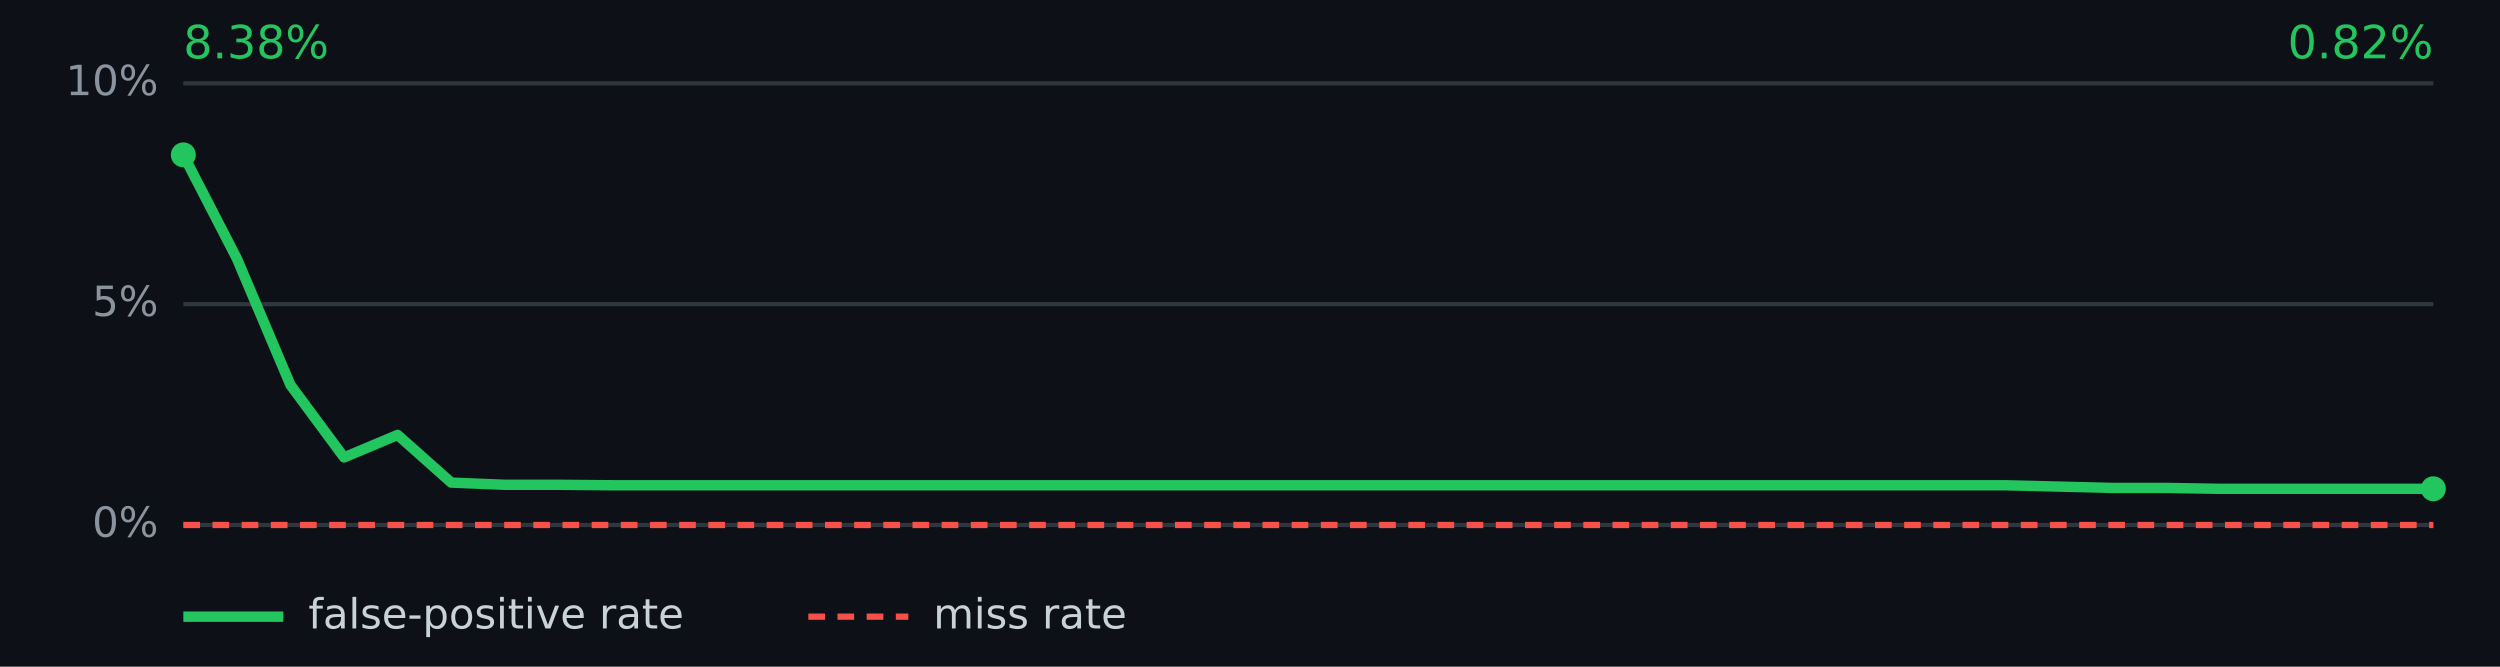
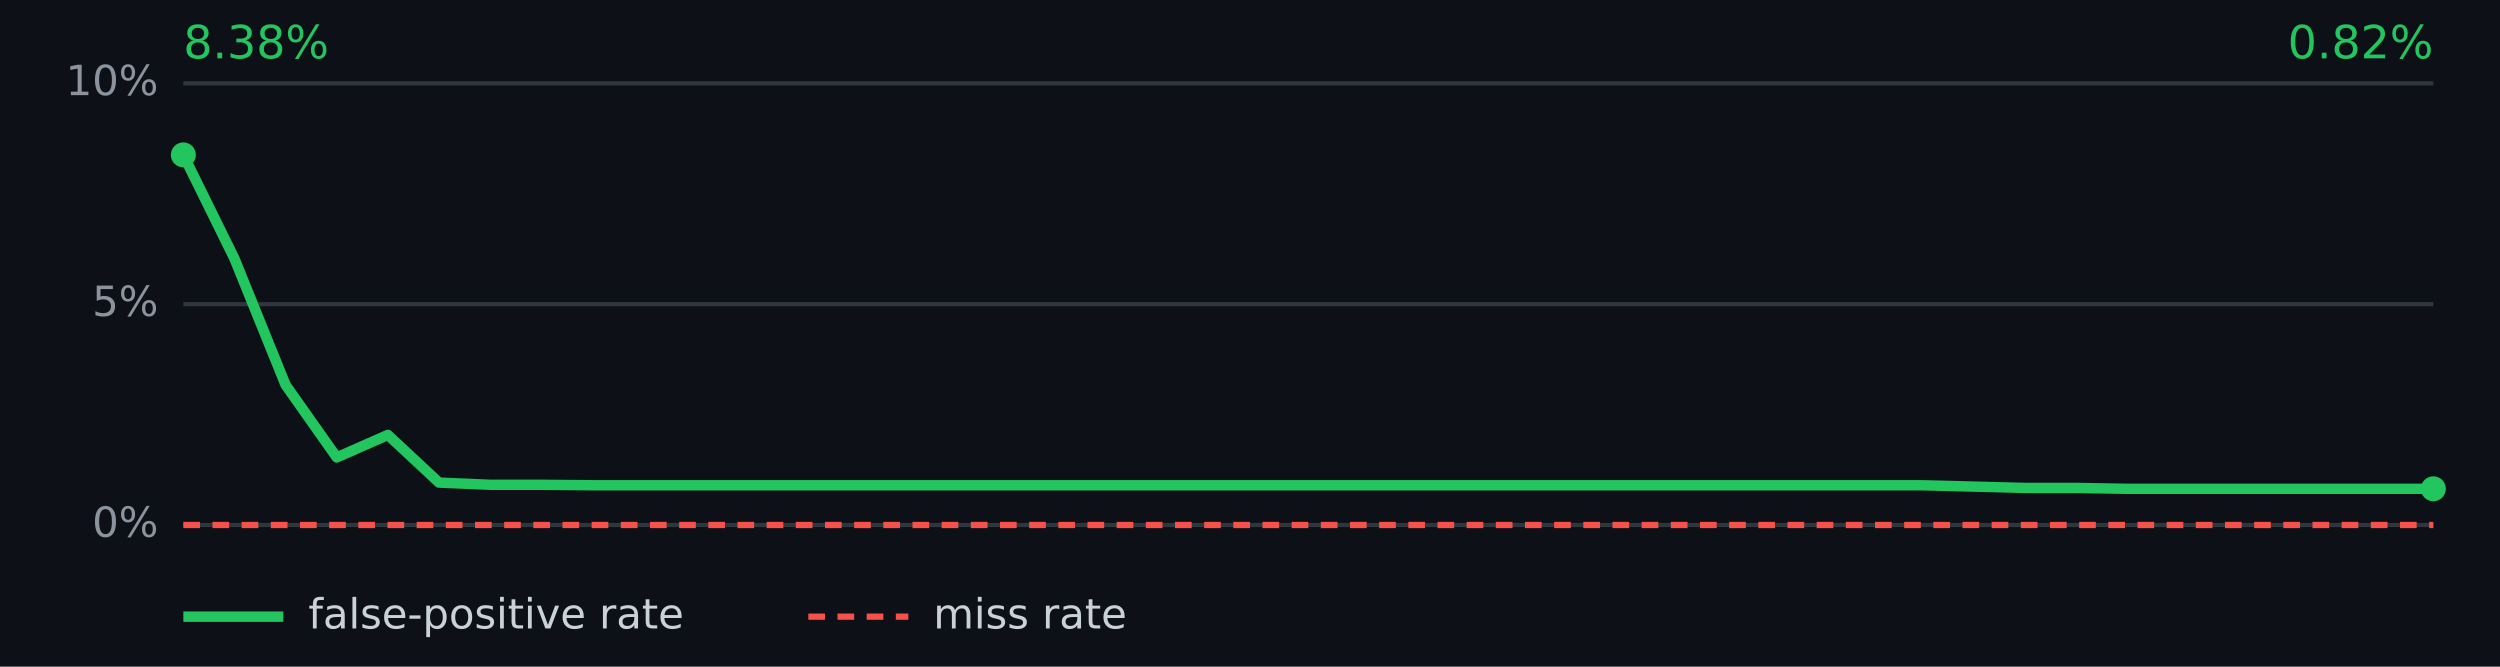
<svg xmlns="http://www.w3.org/2000/svg" width="600" height="160" role="img" aria-label="false-positive rate trend: 8.38% to 0.82%">
  <rect width="100%" height="160" fill="#0d1117" />
  <line x1="44" y1="20.00" x2="584" y2="20.00" stroke="#30363d" stroke-width="1" />
  <text x="38" y="20.00" font-family="Verdana,Geneva,DejaVu Sans,sans-serif" font-size="10" fill="#8b949e" text-anchor="end" dominant-baseline="middle">10%</text>
  <line x1="44" y1="73.00" x2="584" y2="73.00" stroke="#30363d" stroke-width="1" />
  <text x="38" y="73.00" font-family="Verdana,Geneva,DejaVu Sans,sans-serif" font-size="10" fill="#8b949e" text-anchor="end" dominant-baseline="middle">5%</text>
  <line x1="44" y1="126.00" x2="584" y2="126.00" stroke="#30363d" stroke-width="1" />
  <text x="38" y="126.00" font-family="Verdana,Geneva,DejaVu Sans,sans-serif" font-size="10" fill="#8b949e" text-anchor="end" dominant-baseline="middle">0%</text>
-   <polyline points="44.00,126.00 59.88,126.00 75.76,126.00 91.65,126.00 107.53,126.00 123.41,126.00 139.29,126.00 155.18,126.00 171.06,126.00 186.94,126.00 202.82,126.00 218.71,126.00 234.59,126.00 250.47,126.00 266.35,126.00 282.24,126.00 298.12,126.00 314.00,126.00 329.88,126.00 345.76,126.00 361.65,126.00 377.53,126.00 393.41,126.00 409.29,126.00 425.18,126.00 441.06,126.00 456.94,126.00 472.82,126.00 488.71,126.00 504.59,126.00 520.47,126.00 536.35,126.00 552.24,126.00 568.12,126.00 584.00,126.00" fill="none" stroke="#f85149" stroke-width="1.5" stroke-dasharray="4,3" />
-   <polyline points="44.00,37.17 56.86,62.08 69.71,92.40 82.57,109.78 95.43,104.38 108.29,115.82 121.14,116.35 134.00,116.35 146.86,116.46 159.71,116.46 172.57,116.46 185.43,116.46 198.29,116.46 211.14,116.46 224.00,116.46 236.86,116.46 249.71,116.46 262.57,116.46 275.43,116.46 288.29,116.46 301.14,116.46 314.00,116.46 326.86,116.46 339.71,116.46 352.57,116.46 365.43,116.46 378.29,116.46 391.14,116.46 404.00,116.46 416.86,116.46 429.71,116.46 442.57,116.46 455.43,116.46 468.29,116.46 481.14,116.46 494.00,116.78 506.86,117.10 519.71,117.10 532.57,117.31 545.43,117.31 558.29,117.31 571.14,117.31 584.00,117.31" fill="none" stroke="#22c55e" stroke-width="2.5" stroke-linejoin="round" />
+   <polyline points="44.00,126.00 59.00,126.00 74.00,126.00 89.00,126.00 104.00,126.00 119.00,126.00 134.00,126.00 149.00,126.00 164.00,126.00 179.00,126.00 194.00,126.00 209.00,126.00 224.00,126.00 239.00,126.00 254.00,126.00 269.00,126.00 284.00,126.00 299.00,126.00 314.00,126.00 329.00,126.00 344.00,126.00 359.00,126.00 374.00,126.00 389.00,126.00 404.00,126.00 419.00,126.00 434.00,126.00 449.00,126.00 464.00,126.00 479.00,126.00 494.00,126.00 509.00,126.00 524.00,126.00 539.00,126.00 554.00,126.00 569.00,126.00 584.00,126.00" fill="none" stroke="#f85149" stroke-width="1.5" stroke-dasharray="4,3" />
+   <polyline points="44.00,37.17 56.27,62.08 68.55,92.40 80.82,109.78 93.09,104.38 105.36,115.82 117.64,116.35 129.91,116.35 142.18,116.46 154.45,116.46 166.73,116.46 179.00,116.46 191.27,116.46 203.55,116.46 215.82,116.46 228.09,116.46 240.36,116.46 252.64,116.46 264.91,116.46 277.18,116.46 289.45,116.46 301.73,116.46 314.00,116.46 326.27,116.46 338.55,116.46 350.82,116.46 363.09,116.46 375.36,116.46 387.64,116.46 399.91,116.46 412.18,116.46 424.45,116.46 436.73,116.46 449.00,116.46 461.27,116.46 473.55,116.78 485.82,117.10 498.09,117.10 510.36,117.31 522.64,117.31 534.91,117.31 547.18,117.31 559.45,117.31 571.73,117.31 584.00,117.31" fill="none" stroke="#22c55e" stroke-width="2.5" stroke-linejoin="round" />
  <circle cx="44.00" cy="37.17" r="3" fill="#22c55e" />
  <circle cx="584.00" cy="117.31" r="3" fill="#22c55e" />
  <text x="44.00" y="14" font-family="Verdana,Geneva,DejaVu Sans,sans-serif" font-size="11" fill="#22c55e" text-anchor="start">8.38%</text>
  <text x="584.00" y="14" font-family="Verdana,Geneva,DejaVu Sans,sans-serif" font-size="11" fill="#22c55e" text-anchor="end">0.82%</text>
  <line x1="44" y1="148" x2="68" y2="148" stroke="#22c55e" stroke-width="2.5" />
  <text x="74" y="148" font-family="Verdana,Geneva,DejaVu Sans,sans-serif" font-size="10" fill="#c9d1d9" dominant-baseline="middle">false-positive rate</text>
  <line x1="194" y1="148" x2="218" y2="148" stroke="#f85149" stroke-width="1.5" stroke-dasharray="4,3" />
  <text x="224" y="148" font-family="Verdana,Geneva,DejaVu Sans,sans-serif" font-size="10" fill="#c9d1d9" dominant-baseline="middle">miss rate</text>
</svg>
